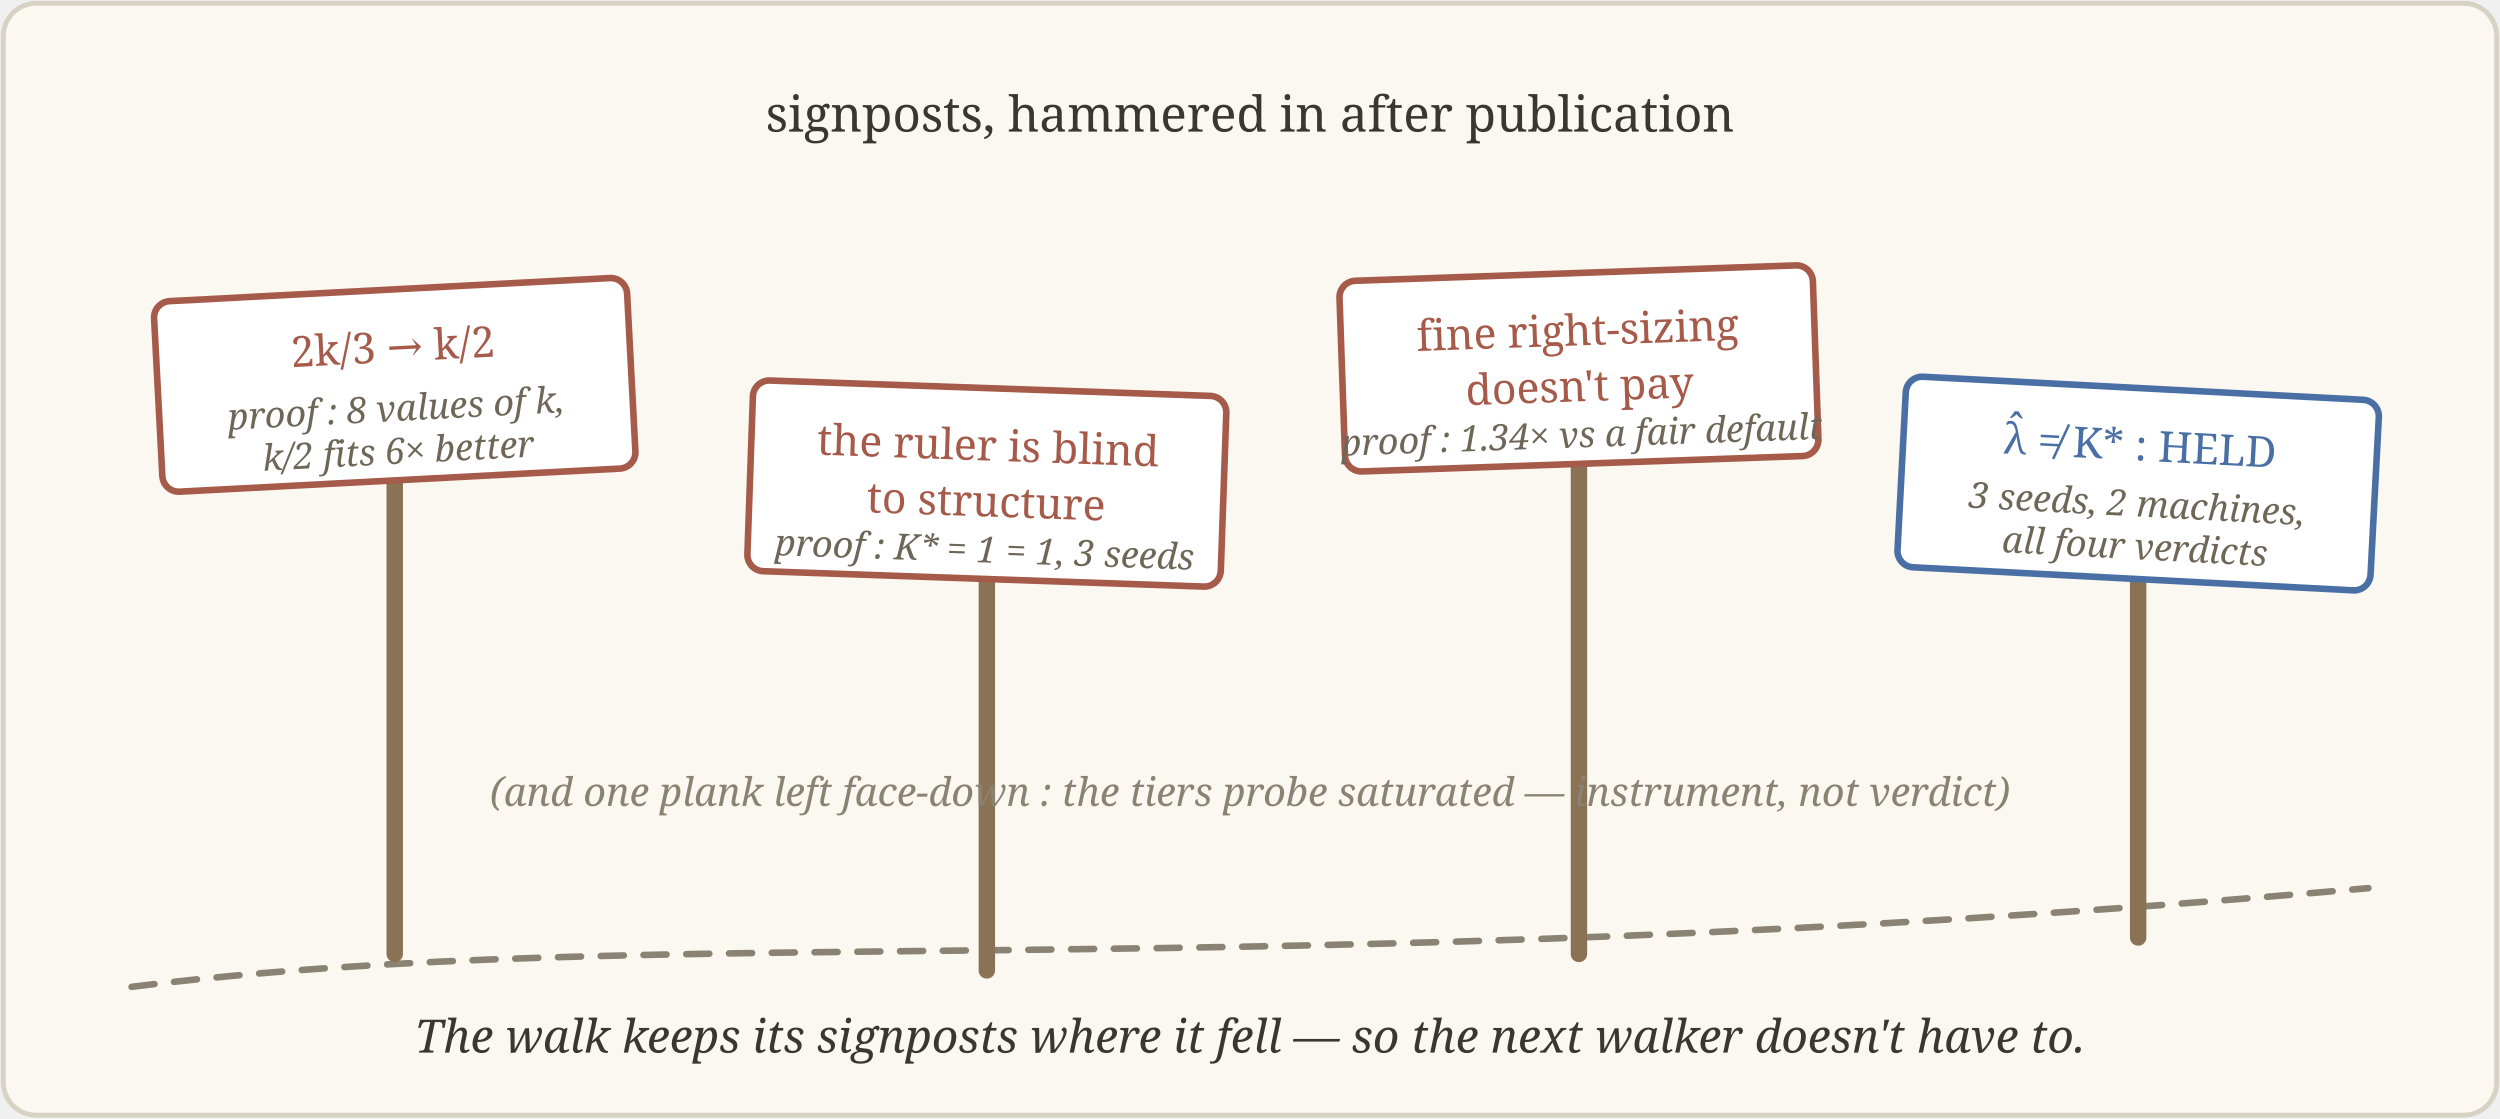
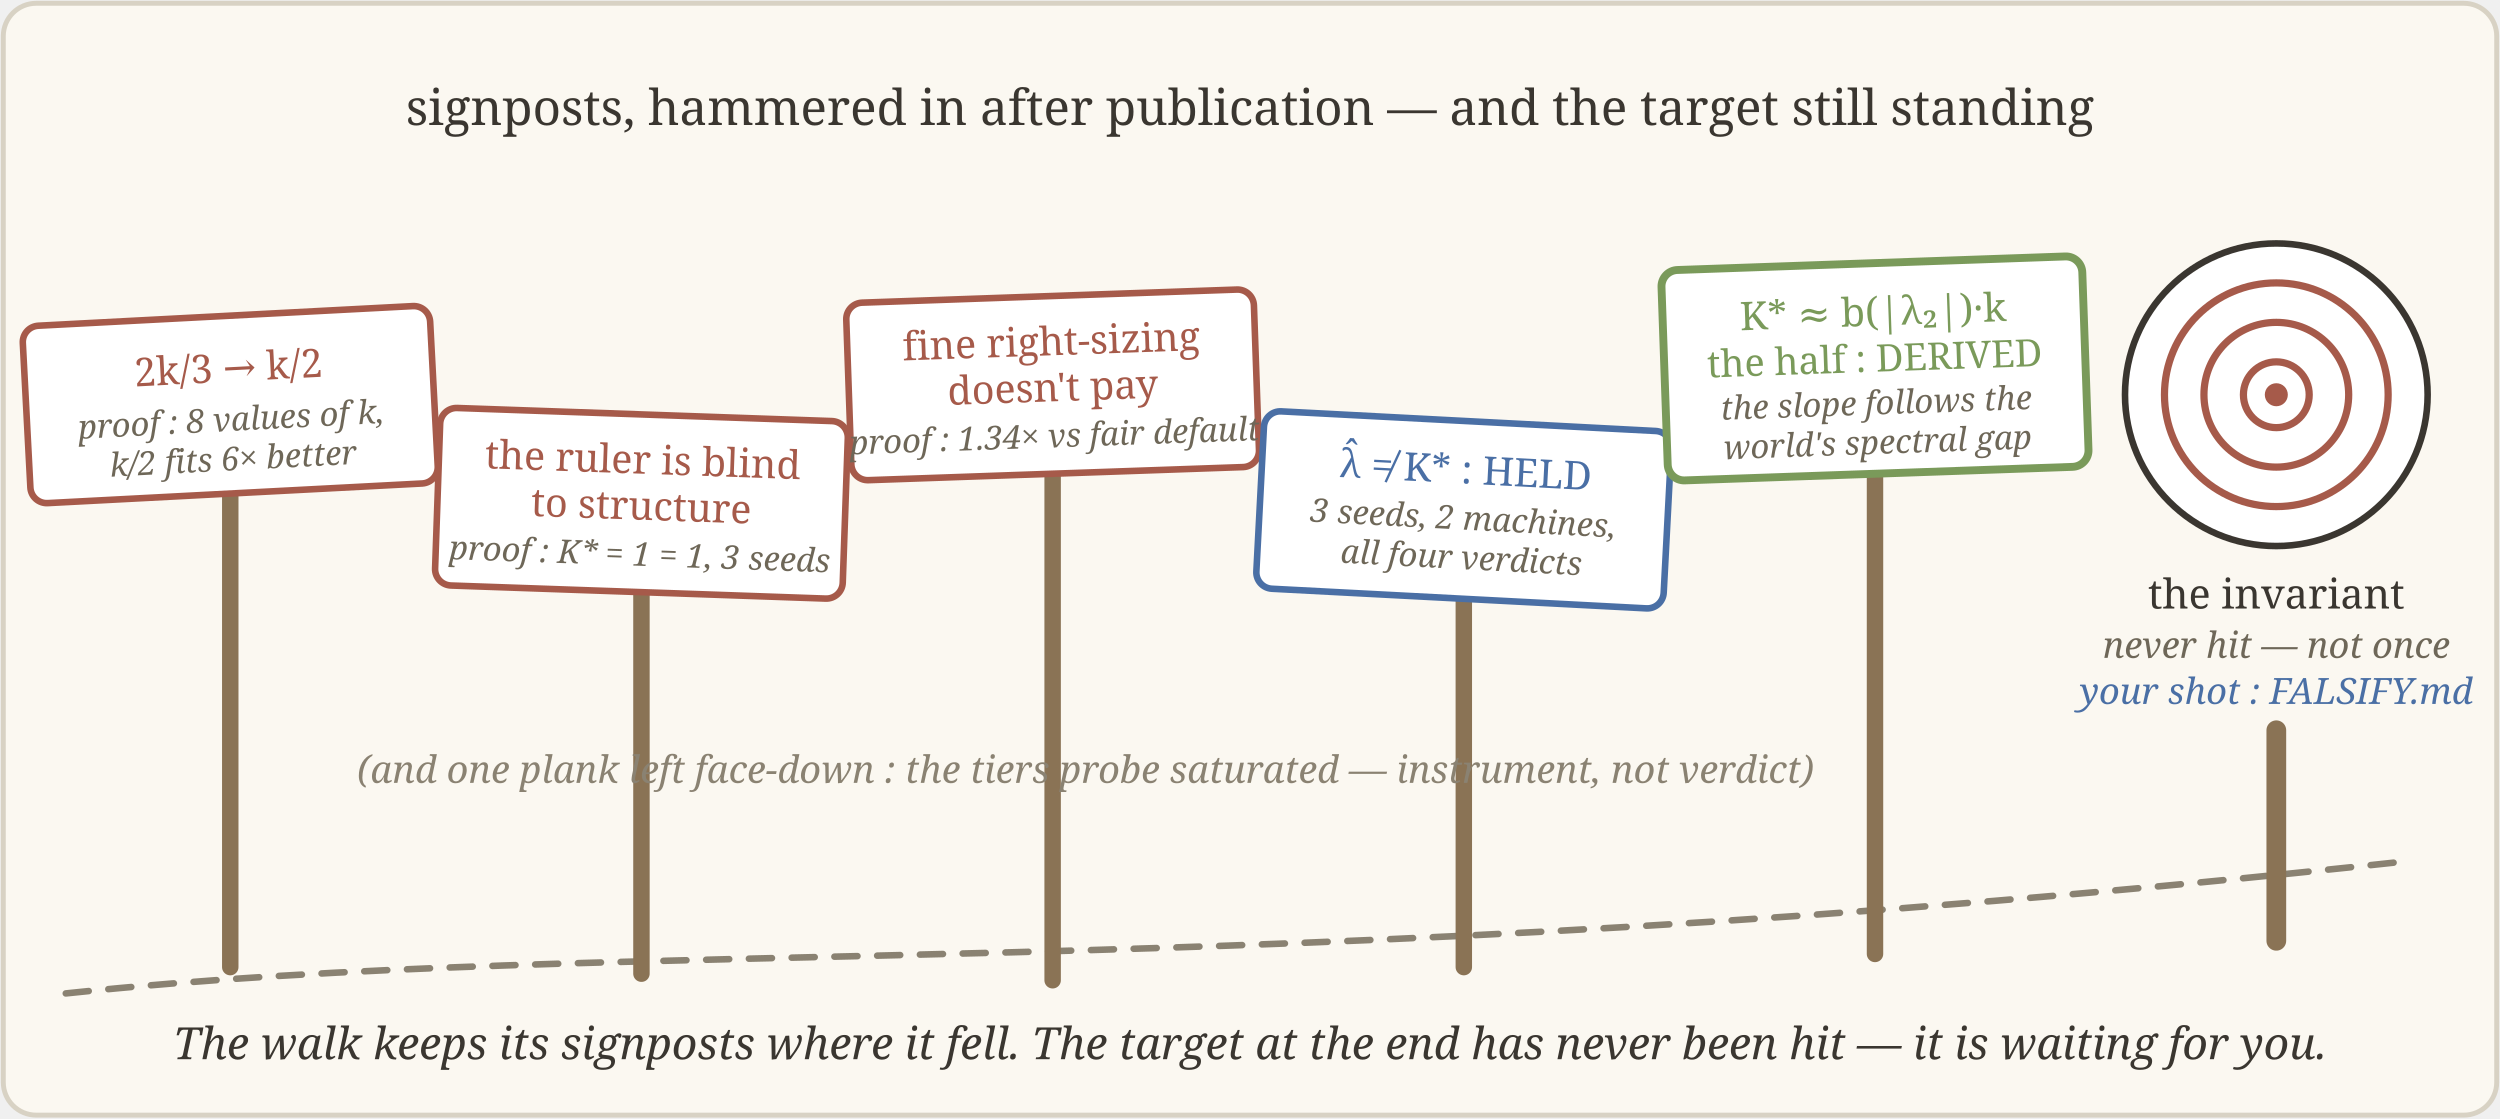
- <svg xmlns="http://www.w3.org/2000/svg" width="760" height="340" viewBox="0 0 760 340" role="img" aria-label="Four signposts hammered in after publication: three corrections with their proofs, one verdict that held">
+ <svg xmlns="http://www.w3.org/2000/svg" width="760" height="340" viewBox="0 0 760 340" role="img" aria-label="Five signposts hammered in after publication — three corrections, one verdict that held, one coefficient derived — and at the end of the trail, the target never hit: the invariant, waiting for your shot">
  <rect x="1" y="1" width="758" height="338" rx="10" fill="#FBF8F1" stroke="#D8D2C4" stroke-width="1.5" />
-   <text x="380" y="40" text-anchor="middle" font-family="Georgia, serif" font-size="15" fill="#3A3630">signposts, hammered in after publication</text>
-   <path d="M 40 300 C 200 280, 380 300, 720 270" fill="none" stroke="#8A8272" stroke-width="2" stroke-dasharray="7 6" stroke-linecap="round" />
+   <text x="380" y="38" text-anchor="middle" font-family="Georgia, serif" font-size="15" fill="#3A3630">signposts, hammered in after publication — and the target still standing</text>
+   <path d="M 20 302 C 190 284, 380 300, 730 262" fill="none" stroke="#8A8272" stroke-width="2" stroke-dasharray="7 6" stroke-linecap="round" />
  <g>
-     <line x1="120" y1="290" x2="120" y2="120" stroke="#8A7355" stroke-width="5" stroke-linecap="round" />
-     <rect x="48" y="88" width="144" height="58" rx="5" fill="#FFFFFF" stroke="#A65A4A" stroke-width="2" transform="rotate(-3 120 117)" />
-     <text x="120" y="110" text-anchor="middle" font-family="Georgia, serif" font-size="13" fill="#A65A4A" transform="rotate(-3 120 117)">2k/3 → k/2</text>
-     <text x="120" y="128" text-anchor="middle" font-family="Georgia, serif" font-style="italic" font-size="11" fill="#6E6758" transform="rotate(-3 120 117)">proof : 8 values of k,</text>
-     <text x="120" y="141" text-anchor="middle" font-family="Georgia, serif" font-style="italic" font-size="11" fill="#6E6758" transform="rotate(-3 120 117)">k/2 fits 6× better</text>
+     <line x1="70" y1="294" x2="70" y2="128" stroke="#8A7355" stroke-width="5" stroke-linecap="round" />
+     <rect x="8" y="96" width="124" height="54" rx="5" fill="#FFFFFF" stroke="#A65A4A" stroke-width="2" transform="rotate(-3 70 123)" />
+     <text x="70" y="116" text-anchor="middle" font-family="Georgia, serif" font-size="12" fill="#A65A4A" transform="rotate(-3 70 123)">2k/3 → k/2</text>
+     <text x="70" y="131" text-anchor="middle" font-family="Georgia, serif" font-style="italic" font-size="10" fill="#6E6758" transform="rotate(-3 70 123)">proof : 8 values of k,</text>
+     <text x="70" y="143" text-anchor="middle" font-family="Georgia, serif" font-style="italic" font-size="10" fill="#6E6758" transform="rotate(-3 70 123)">k/2 fits 6× better</text>
  </g>
  <g>
-     <line x1="300" y1="295" x2="300" y2="150" stroke="#8A7355" stroke-width="5" stroke-linecap="round" />
-     <rect x="228" y="118" width="144" height="58" rx="5" fill="#FFFFFF" stroke="#A65A4A" stroke-width="2" transform="rotate(2 300 147)" />
-     <text x="300" y="140" text-anchor="middle" font-family="Georgia, serif" font-size="13" fill="#A65A4A" transform="rotate(2 300 147)">the ruler is blind</text>
-     <text x="300" y="157" text-anchor="middle" font-family="Georgia, serif" font-size="13" fill="#A65A4A" transform="rotate(2 300 147)">to structure</text>
-     <text x="300" y="171" text-anchor="middle" font-family="Georgia, serif" font-style="italic" font-size="11" fill="#6E6758" transform="rotate(2 300 147)">proof : K* = 1 = 1, 3 seeds</text>
+     <line x1="195" y1="296" x2="195" y2="158" stroke="#8A7355" stroke-width="5" stroke-linecap="round" />
+     <rect x="133" y="126" width="124" height="54" rx="5" fill="#FFFFFF" stroke="#A65A4A" stroke-width="2" transform="rotate(2 195 153)" />
+     <text x="195" y="144" text-anchor="middle" font-family="Georgia, serif" font-size="12" fill="#A65A4A" transform="rotate(2 195 153)">the ruler is blind</text>
+     <text x="195" y="158" text-anchor="middle" font-family="Georgia, serif" font-size="12" fill="#A65A4A" transform="rotate(2 195 153)">to structure</text>
+     <text x="195" y="172" text-anchor="middle" font-family="Georgia, serif" font-style="italic" font-size="10" fill="#6E6758" transform="rotate(2 195 153)">proof : K* = 1 = 1, 3 seeds</text>
  </g>
  <g>
-     <line x1="480" y1="290" x2="480" y2="115" stroke="#8A7355" stroke-width="5" stroke-linecap="round" />
-     <rect x="408" y="83" width="144" height="58" rx="5" fill="#FFFFFF" stroke="#A65A4A" stroke-width="2" transform="rotate(-2 480 112)" />
-     <text x="480" y="105" text-anchor="middle" font-family="Georgia, serif" font-size="13" fill="#A65A4A" transform="rotate(-2 480 112)">fine right-sizing</text>
-     <text x="480" y="122" text-anchor="middle" font-family="Georgia, serif" font-size="13" fill="#A65A4A" transform="rotate(-2 480 112)">doesn't pay</text>
-     <text x="480" y="136" text-anchor="middle" font-family="Georgia, serif" font-style="italic" font-size="11" fill="#6E6758" transform="rotate(-2 480 112)">proof : 1.34× vs a fair default</text>
+     <line x1="320" y1="298" x2="320" y2="122" stroke="#8A7355" stroke-width="5" stroke-linecap="round" />
+     <rect x="258" y="90" width="124" height="54" rx="5" fill="#FFFFFF" stroke="#A65A4A" stroke-width="2" transform="rotate(-2 320 117)" />
+     <text x="320" y="108" text-anchor="middle" font-family="Georgia, serif" font-size="12" fill="#A65A4A" transform="rotate(-2 320 117)">fine right-sizing</text>
+     <text x="320" y="122" text-anchor="middle" font-family="Georgia, serif" font-size="12" fill="#A65A4A" transform="rotate(-2 320 117)">doesn't pay</text>
+     <text x="320" y="136" text-anchor="middle" font-family="Georgia, serif" font-style="italic" font-size="10" fill="#6E6758" transform="rotate(-2 320 117)">proof : 1.34× vs fair default</text>
  </g>
  <g>
-     <line x1="650" y1="285" x2="650" y2="150" stroke="#8A7355" stroke-width="5" stroke-linecap="round" />
-     <rect x="578" y="118" width="144" height="58" rx="5" fill="#FFFFFF" stroke="#4A6FA5" stroke-width="2" transform="rotate(3 650 147)" />
-     <text x="650" y="140" text-anchor="middle" font-family="Georgia, serif" font-size="13" fill="#4A6FA5" transform="rotate(3 650 147)">λ̂ ≠ K* : HELD</text>
-     <text x="650" y="157" text-anchor="middle" font-family="Georgia, serif" font-style="italic" font-size="11" fill="#6E6758" transform="rotate(3 650 147)">3 seeds, 2 machines,</text>
-     <text x="650" y="170" text-anchor="middle" font-family="Georgia, serif" font-style="italic" font-size="11" fill="#6E6758" transform="rotate(3 650 147)">all four verdicts</text>
+     <line x1="445" y1="294" x2="445" y2="160" stroke="#8A7355" stroke-width="5" stroke-linecap="round" />
+     <rect x="383" y="128" width="124" height="54" rx="5" fill="#FFFFFF" stroke="#4A6FA5" stroke-width="2" transform="rotate(3 445 155)" />
+     <text x="445" y="147" text-anchor="middle" font-family="Georgia, serif" font-size="12" fill="#4A6FA5" transform="rotate(3 445 155)">λ̂ ≠ K* : HELD</text>
+     <text x="445" y="161" text-anchor="middle" font-family="Georgia, serif" font-style="italic" font-size="10" fill="#6E6758" transform="rotate(3 445 155)">3 seeds, 2 machines,</text>
+     <text x="445" y="173" text-anchor="middle" font-family="Georgia, serif" font-style="italic" font-size="10" fill="#6E6758" transform="rotate(3 445 155)">all four verdicts</text>
  </g>
-   <text x="380" y="245" text-anchor="middle" font-family="Georgia, serif" font-style="italic" font-size="12" fill="#8A8272">(and one plank left face-down : the tiers probe saturated — instrument, not verdict)</text>
-   <text x="380" y="320" text-anchor="middle" font-family="Georgia, serif" font-style="italic" font-size="14" fill="#3A3630">The walk keeps its signposts where it fell — so the next walker doesn't have to.</text>
+   <g>
+     <line x1="570" y1="290" x2="570" y2="118" stroke="#8A7355" stroke-width="5" stroke-linecap="round" />
+     <rect x="506" y="80" width="128" height="64" rx="5" fill="#FFFFFF" stroke="#7A9A5A" stroke-width="2.4" transform="rotate(-2 570 112)" />
+     <text x="570" y="99" text-anchor="middle" font-family="Georgia, serif" font-size="12" fill="#7A9A5A" transform="rotate(-2 570 112)">K* ≈ b(|λ₂|)·k</text>
+     <text x="570" y="113" text-anchor="middle" font-family="Georgia, serif" font-size="11.5" fill="#7A9A5A" transform="rotate(-2 570 112)">the half : DERIVED</text>
+     <text x="570" y="126" text-anchor="middle" font-family="Georgia, serif" font-style="italic" font-size="10" fill="#6E6758" transform="rotate(-2 570 112)">the slope follows the</text>
+     <text x="570" y="138" text-anchor="middle" font-family="Georgia, serif" font-style="italic" font-size="10" fill="#6E6758" transform="rotate(-2 570 112)">world's spectral gap</text>
+   </g>
+   <g>
+     <line x1="692" y1="286" x2="692" y2="222" stroke="#8A7355" stroke-width="6" stroke-linecap="round" />
+     <circle cx="692" cy="120" r="46" fill="#FFFFFF" stroke="#3A3630" stroke-width="2" />
+     <circle cx="692" cy="120" r="34" fill="none" stroke="#A65A4A" stroke-width="2.2" />
+     <circle cx="692" cy="120" r="22" fill="none" stroke="#A65A4A" stroke-width="2.2" />
+     <circle cx="692" cy="120" r="10" fill="none" stroke="#A65A4A" stroke-width="2.2" />
+     <circle cx="692" cy="120" r="3.5" fill="#A65A4A" />
+     <text x="692" y="185" text-anchor="middle" font-family="Georgia, serif" font-size="12.5" fill="#3A3630">the invariant</text>
+     <text x="692" y="200" text-anchor="middle" font-family="Georgia, serif" font-style="italic" font-size="11" fill="#6E6758">never hit — not once</text>
+     <text x="692" y="214" text-anchor="middle" font-family="Georgia, serif" font-style="italic" font-size="11" fill="#4A6FA5">your shot : FALSIFY.md</text>
+   </g>
+   <text x="330" y="238" text-anchor="middle" font-family="Georgia, serif" font-style="italic" font-size="11.5" fill="#8A8272">(and one plank left face-down : the tiers probe saturated — instrument, not verdict)</text>
+   <text x="380" y="322" text-anchor="middle" font-family="Georgia, serif" font-style="italic" font-size="13.5" fill="#3A3630">The walk keeps its signposts where it fell. The target at the end has never been hit — it is waiting for you.</text>
</svg>
